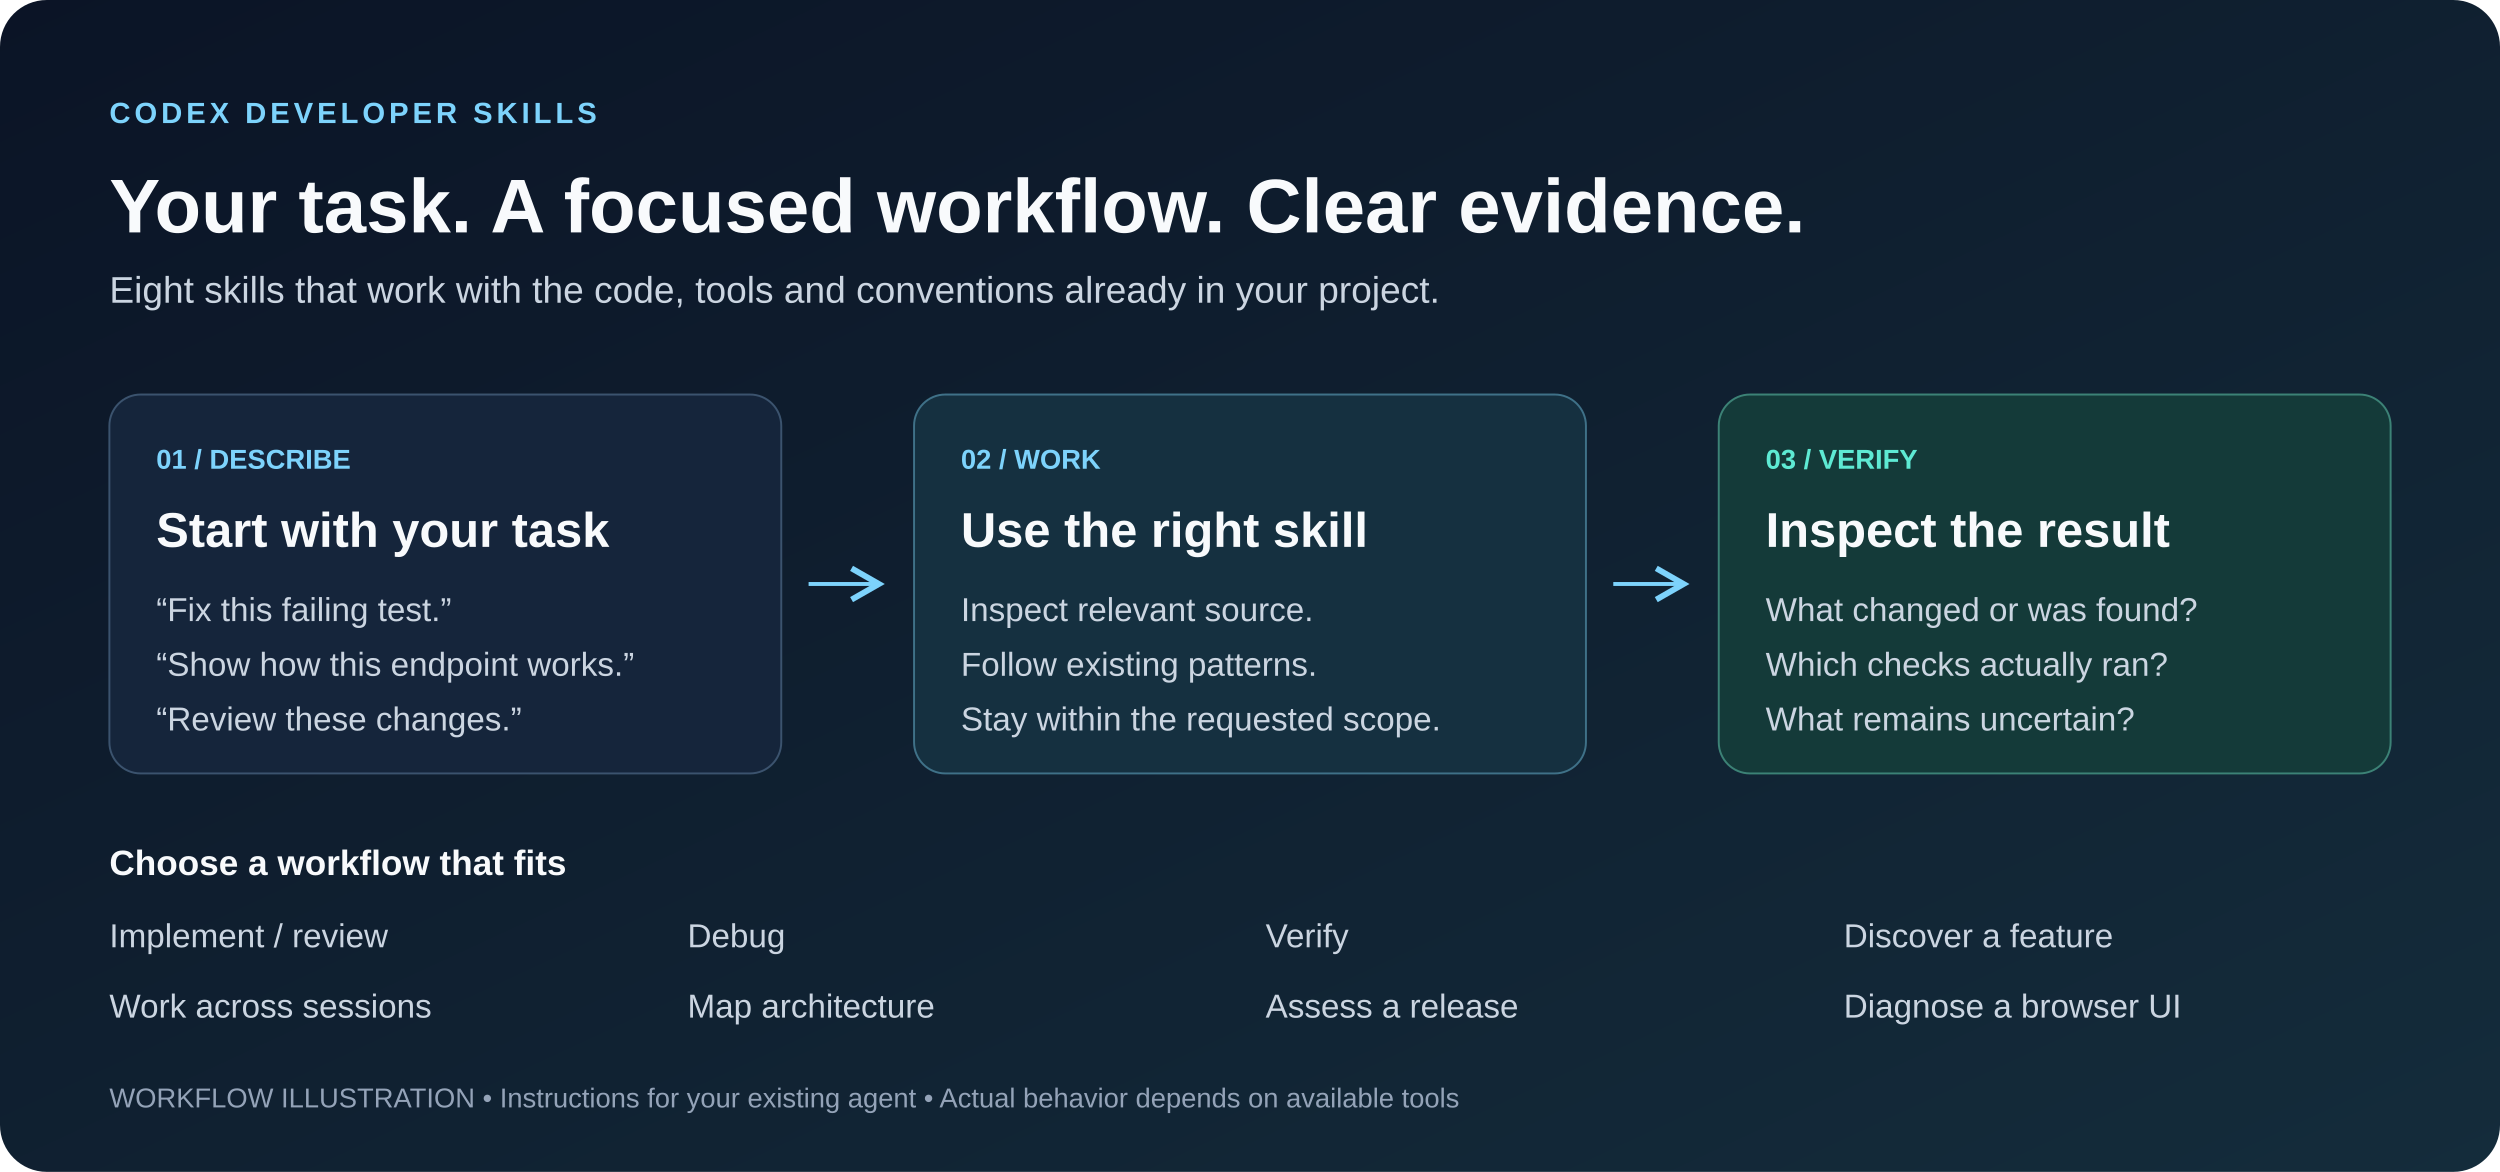
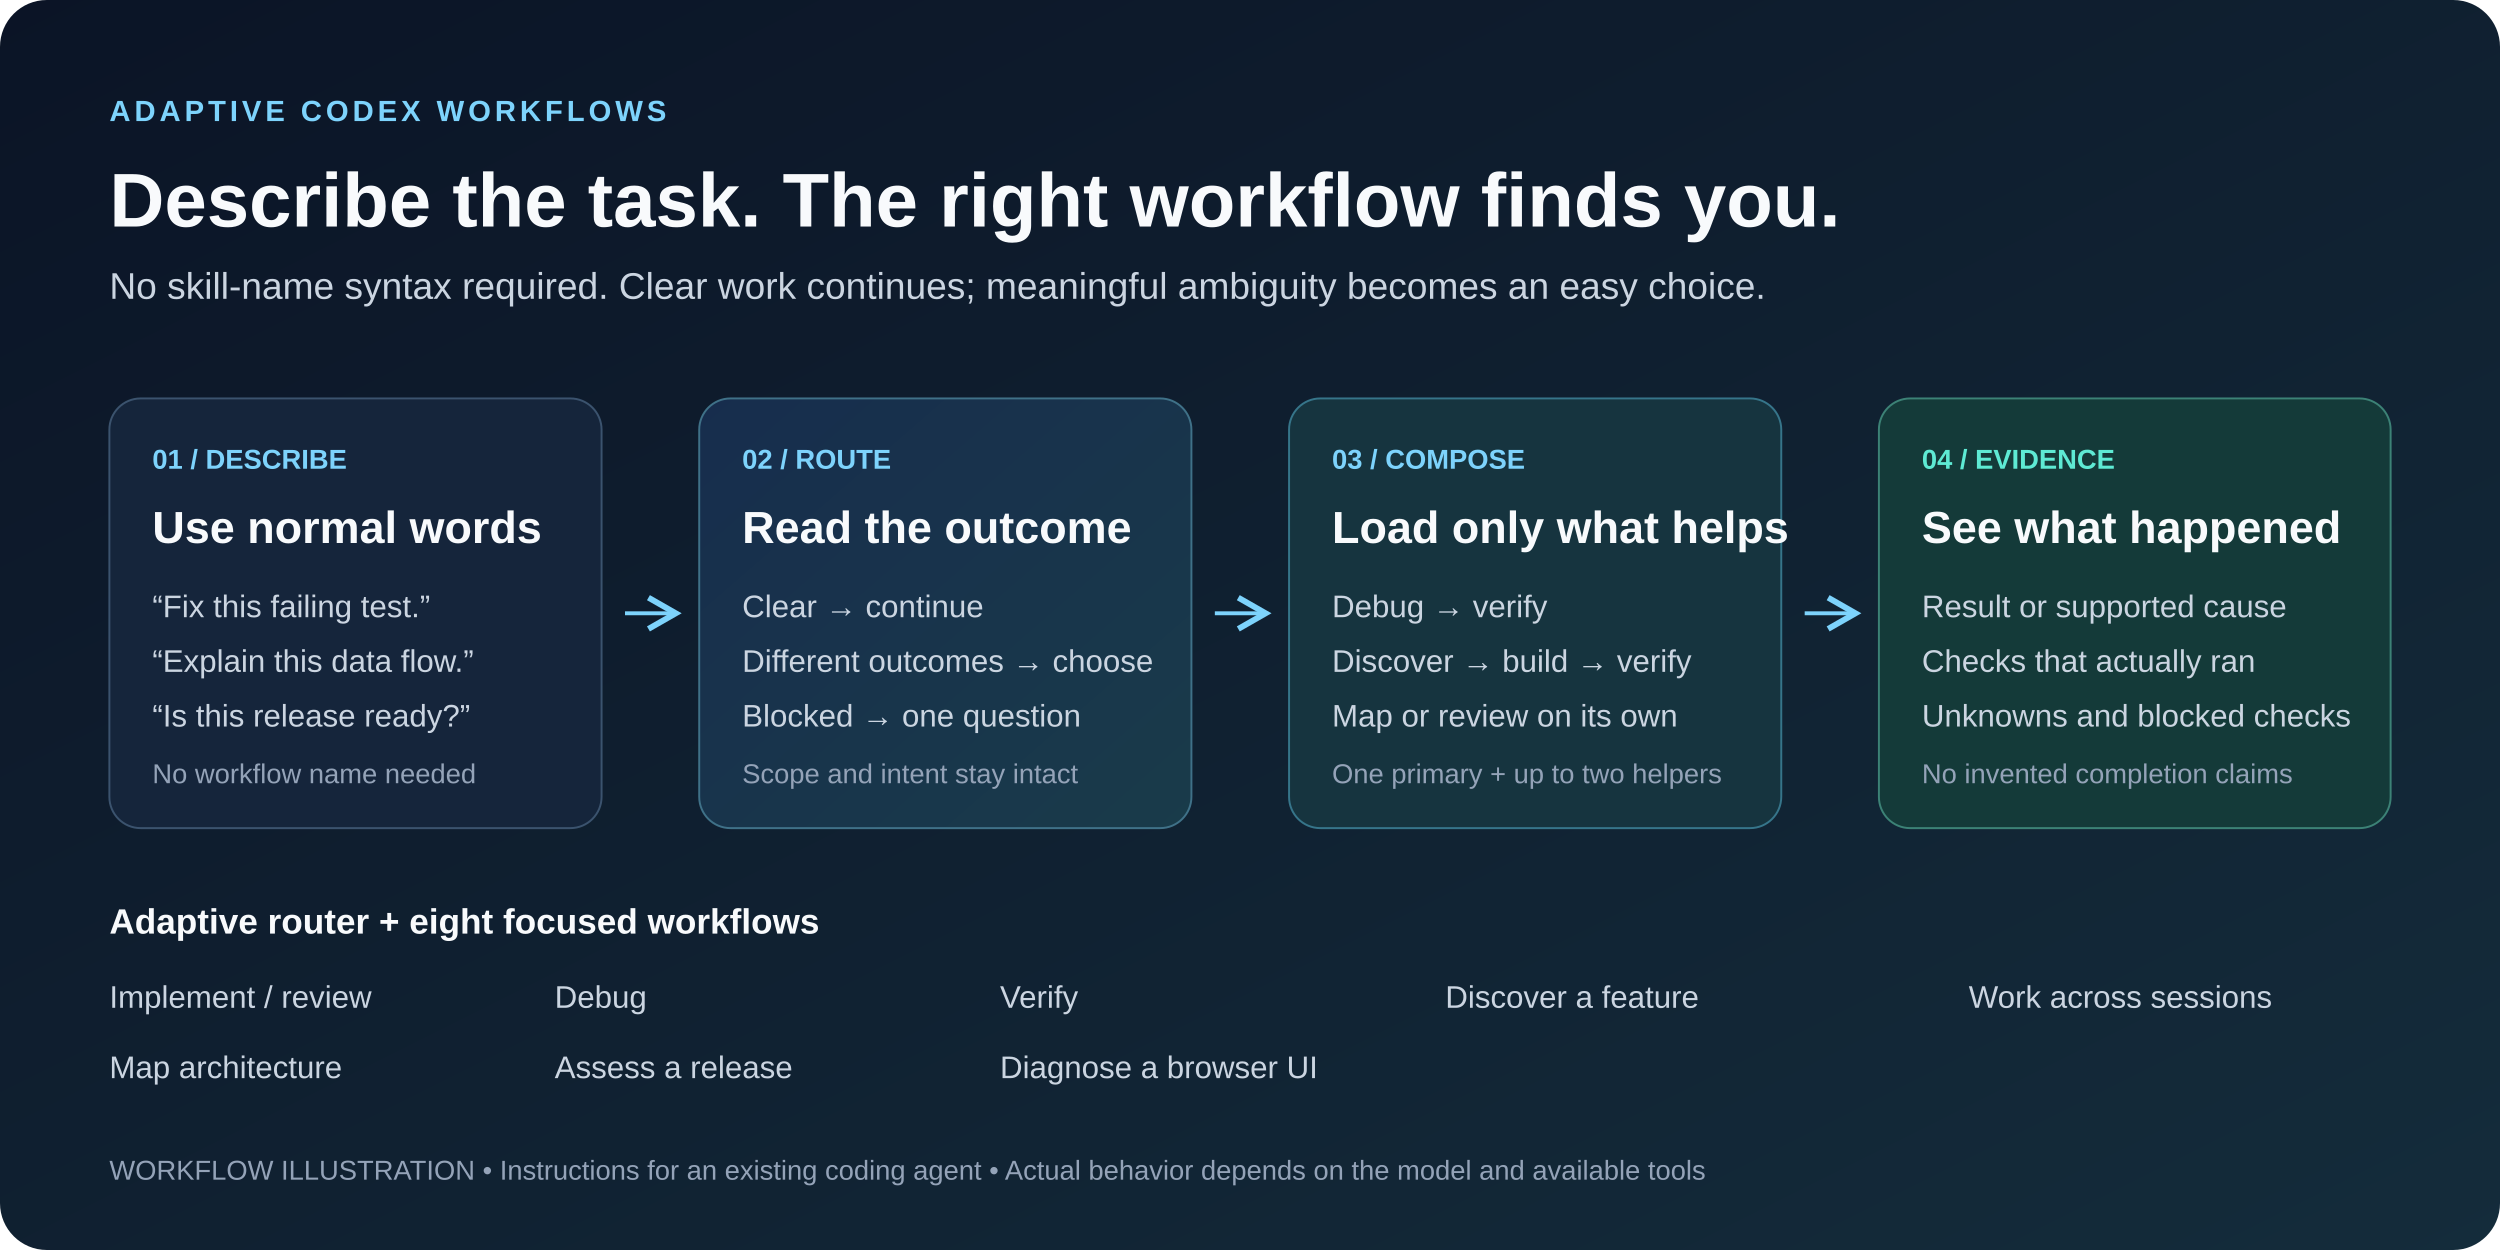
- <svg xmlns="http://www.w3.org/2000/svg" width="1280" height="600" viewBox="0 0 1280 600" role="img" aria-labelledby="title desc">
+ <svg xmlns="http://www.w3.org/2000/svg" width="1280" height="640" viewBox="0 0 1280 640" role="img" aria-labelledby="title desc">
  <defs>
    <linearGradient id="background" x1="0" y1="0" x2="1" y2="1">
      <stop offset="0" stop-color="#0b1426" />
      <stop offset="1" stop-color="#142c3b" />
    </linearGradient>
+     <linearGradient id="router" x1="0" y1="0" x2="1" y2="1">
+       <stop offset="0" stop-color="#172d4d" />
+       <stop offset="1" stop-color="#193b4a" />
+     </linearGradient>
    <marker id="arrow" markerWidth="10" markerHeight="10" refX="8" refY="5" orient="auto">
      <path d="M1 1 L8 5 L1 9" fill="none" stroke="#7dd3fc" stroke-width="1.5" />
    </marker>
  </defs>
-   <rect width="1280" height="600" rx="24" fill="url(#background)" />
+   <rect width="1280" height="640" rx="24" fill="url(#background)" />
  <g font-family="-apple-system, BlinkMacSystemFont, 'Segoe UI', Arial, sans-serif">
-     <text x="56" y="63" fill="#7dd3fc" font-size="15" font-weight="700" letter-spacing="2">CODEX DEVELOPER SKILLS</text>
-     <text x="56" y="119" fill="#f8fafc" font-size="39" font-weight="700">Your task. A focused workflow. Clear evidence.</text>
-     <text x="56" y="155" fill="#cbd5e1" font-size="19">Eight skills that work with the code, tools and conventions already in your project.</text>
-     <rect x="56" y="202" width="344" height="194" rx="16" fill="#15253b" stroke="#3b536e" />
-     <rect x="468" y="202" width="344" height="194" rx="16" fill="#153040" stroke="#3f7188" />
-     <rect x="880" y="202" width="344" height="194" rx="16" fill="#143a39" stroke="#3c8276" />
-     <path d="M414 299 H450" fill="none" stroke="#7dd3fc" stroke-width="2" marker-end="url(#arrow)" />
-     <path d="M826 299 H862" fill="none" stroke="#7dd3fc" stroke-width="2" marker-end="url(#arrow)" />
-     <text x="80" y="240" fill="#7dd3fc" font-size="14" font-weight="700">01 / DESCRIBE</text>
-     <text x="80" y="280" fill="#f8fafc" font-size="25" font-weight="700">Start with your task</text>
-     <text x="80" y="318" fill="#cbd5e1" font-size="17">“Fix this failing test.”</text>
-     <text x="80" y="346" fill="#cbd5e1" font-size="17">“Show how this endpoint works.”</text>
-     <text x="80" y="374" fill="#cbd5e1" font-size="17">“Review these changes.”</text>
-     <text x="492" y="240" fill="#7dd3fc" font-size="14" font-weight="700">02 / WORK</text>
-     <text x="492" y="280" fill="#f8fafc" font-size="25" font-weight="700">Use the right skill</text>
-     <text x="492" y="318" fill="#cbd5e1" font-size="17">Inspect relevant source.</text>
-     <text x="492" y="346" fill="#cbd5e1" font-size="17">Follow existing patterns.</text>
-     <text x="492" y="374" fill="#cbd5e1" font-size="17">Stay within the requested scope.</text>
-     <text x="904" y="240" fill="#5eead4" font-size="14" font-weight="700">03 / VERIFY</text>
-     <text x="904" y="280" fill="#f8fafc" font-size="25" font-weight="700">Inspect the result</text>
-     <text x="904" y="318" fill="#cbd5e1" font-size="17">What changed or was found?</text>
-     <text x="904" y="346" fill="#cbd5e1" font-size="17">Which checks actually ran?</text>
-     <text x="904" y="374" fill="#cbd5e1" font-size="17">What remains uncertain?</text>
-     <text x="56" y="448" fill="#f8fafc" font-size="18" font-weight="700">Choose a workflow that fits</text>
-     <text x="56" y="485" fill="#cbd5e1" font-size="17">Implement / review</text>
-     <text x="352" y="485" fill="#cbd5e1" font-size="17">Debug</text>
-     <text x="648" y="485" fill="#cbd5e1" font-size="17">Verify</text>
-     <text x="944" y="485" fill="#cbd5e1" font-size="17">Discover a feature</text>
-     <text x="56" y="521" fill="#cbd5e1" font-size="17">Work across sessions</text>
-     <text x="352" y="521" fill="#cbd5e1" font-size="17">Map architecture</text>
-     <text x="648" y="521" fill="#cbd5e1" font-size="17">Assess a release</text>
-     <text x="944" y="521" fill="#cbd5e1" font-size="17">Diagnose a browser UI</text>
-     <text x="56" y="567" fill="#94a3b8" font-size="14">WORKFLOW ILLUSTRATION • Instructions for your existing agent • Actual behavior depends on available tools</text>
+     <text x="56" y="62" fill="#7dd3fc" font-size="15" font-weight="700" letter-spacing="2">ADAPTIVE CODEX WORKFLOWS</text>
+     <text x="56" y="116" fill="#f8fafc" font-size="39" font-weight="700">Describe the task. The right workflow finds you.</text>
+     <text x="56" y="153" fill="#cbd5e1" font-size="19">No skill-name syntax required. Clear work continues; meaningful ambiguity becomes an easy choice.</text>
+     <rect x="56" y="204" width="252" height="220" rx="16" fill="#15253b" stroke="#3b536e" />
+     <rect x="358" y="204" width="252" height="220" rx="16" fill="url(#router)" stroke="#3f7188" />
+     <rect x="660" y="204" width="252" height="220" rx="16" fill="#16343f" stroke="#36758a" />
+     <rect x="962" y="204" width="262" height="220" rx="16" fill="#143a39" stroke="#3c8276" />
+     <path d="M320 314 H346" fill="none" stroke="#7dd3fc" stroke-width="2" marker-end="url(#arrow)" />
+     <path d="M622 314 H648" fill="none" stroke="#7dd3fc" stroke-width="2" marker-end="url(#arrow)" />
+     <path d="M924 314 H950" fill="none" stroke="#7dd3fc" stroke-width="2" marker-end="url(#arrow)" />
+     <text x="78" y="240" fill="#7dd3fc" font-size="14" font-weight="700">01 / DESCRIBE</text>
+     <text x="78" y="278" fill="#f8fafc" font-size="23" font-weight="700">Use normal words</text>
+     <text x="78" y="316" fill="#cbd5e1" font-size="16">“Fix this failing test.”</text>
+     <text x="78" y="344" fill="#cbd5e1" font-size="16">“Explain this data flow.”</text>
+     <text x="78" y="372" fill="#cbd5e1" font-size="16">“Is this release ready?”</text>
+     <text x="78" y="401" fill="#94a3b8" font-size="14">No workflow name needed</text>
+     <text x="380" y="240" fill="#7dd3fc" font-size="14" font-weight="700">02 / ROUTE</text>
+     <text x="380" y="278" fill="#f8fafc" font-size="23" font-weight="700">Read the outcome</text>
+     <text x="380" y="316" fill="#cbd5e1" font-size="16">Clear → continue</text>
+     <text x="380" y="344" fill="#cbd5e1" font-size="16">Different outcomes → choose</text>
+     <text x="380" y="372" fill="#cbd5e1" font-size="16">Blocked → one question</text>
+     <text x="380" y="401" fill="#94a3b8" font-size="14">Scope and intent stay intact</text>
+     <text x="682" y="240" fill="#7dd3fc" font-size="14" font-weight="700">03 / COMPOSE</text>
+     <text x="682" y="278" fill="#f8fafc" font-size="23" font-weight="700">Load only what helps</text>
+     <text x="682" y="316" fill="#cbd5e1" font-size="16">Debug → verify</text>
+     <text x="682" y="344" fill="#cbd5e1" font-size="16">Discover → build → verify</text>
+     <text x="682" y="372" fill="#cbd5e1" font-size="16">Map or review on its own</text>
+     <text x="682" y="401" fill="#94a3b8" font-size="14">One primary + up to two helpers</text>
+     <text x="984" y="240" fill="#5eead4" font-size="14" font-weight="700">04 / EVIDENCE</text>
+     <text x="984" y="278" fill="#f8fafc" font-size="23" font-weight="700">See what happened</text>
+     <text x="984" y="316" fill="#cbd5e1" font-size="16">Result or supported cause</text>
+     <text x="984" y="344" fill="#cbd5e1" font-size="16">Checks that actually ran</text>
+     <text x="984" y="372" fill="#cbd5e1" font-size="16">Unknowns and blocked checks</text>
+     <text x="984" y="401" fill="#94a3b8" font-size="14">No invented completion claims</text>
+     <text x="56" y="478" fill="#f8fafc" font-size="18" font-weight="700">Adaptive router + eight focused workflows</text>
+     <text x="56" y="516" fill="#cbd5e1" font-size="16">Implement / review</text>
+     <text x="284" y="516" fill="#cbd5e1" font-size="16">Debug</text>
+     <text x="512" y="516" fill="#cbd5e1" font-size="16">Verify</text>
+     <text x="740" y="516" fill="#cbd5e1" font-size="16">Discover a feature</text>
+     <text x="1008" y="516" fill="#cbd5e1" font-size="16">Work across sessions</text>
+     <text x="56" y="552" fill="#cbd5e1" font-size="16">Map architecture</text>
+     <text x="284" y="552" fill="#cbd5e1" font-size="16">Assess a release</text>
+     <text x="512" y="552" fill="#cbd5e1" font-size="16">Diagnose a browser UI</text>
+     <text x="56" y="604" fill="#94a3b8" font-size="14">WORKFLOW ILLUSTRATION • Instructions for an existing coding agent • Actual behavior depends on the model and available tools</text>
  </g>
</svg>
